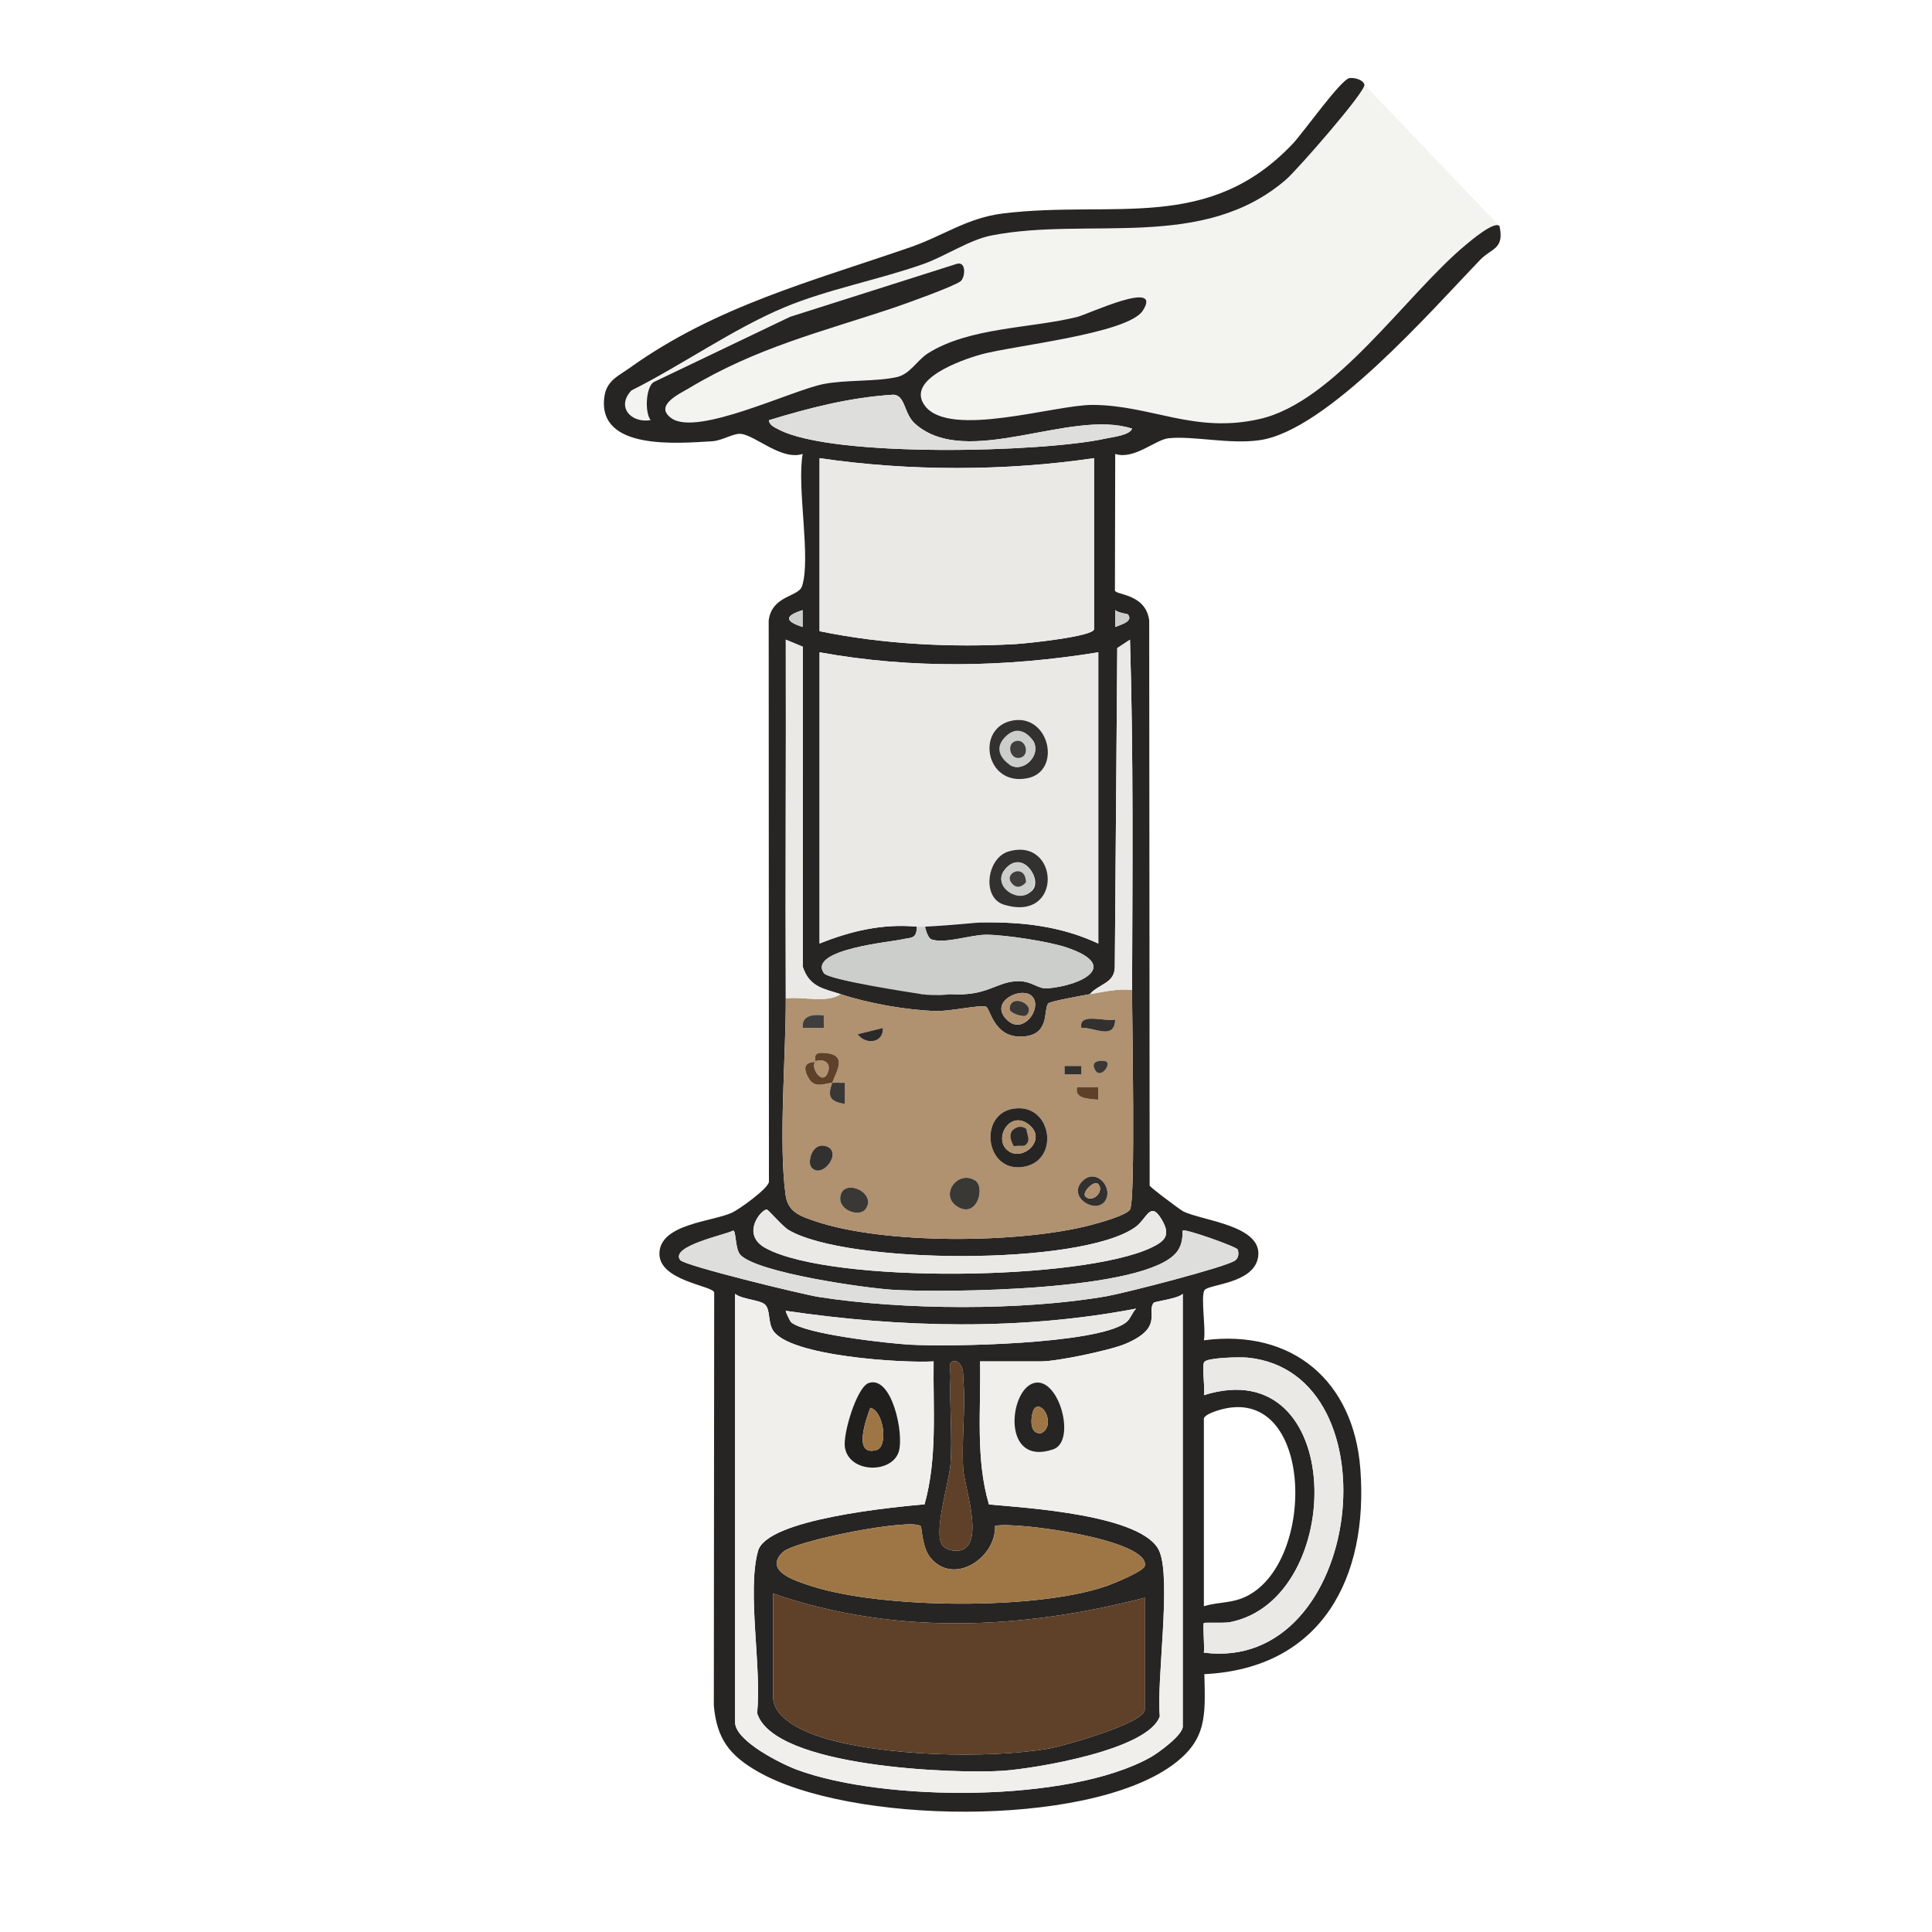
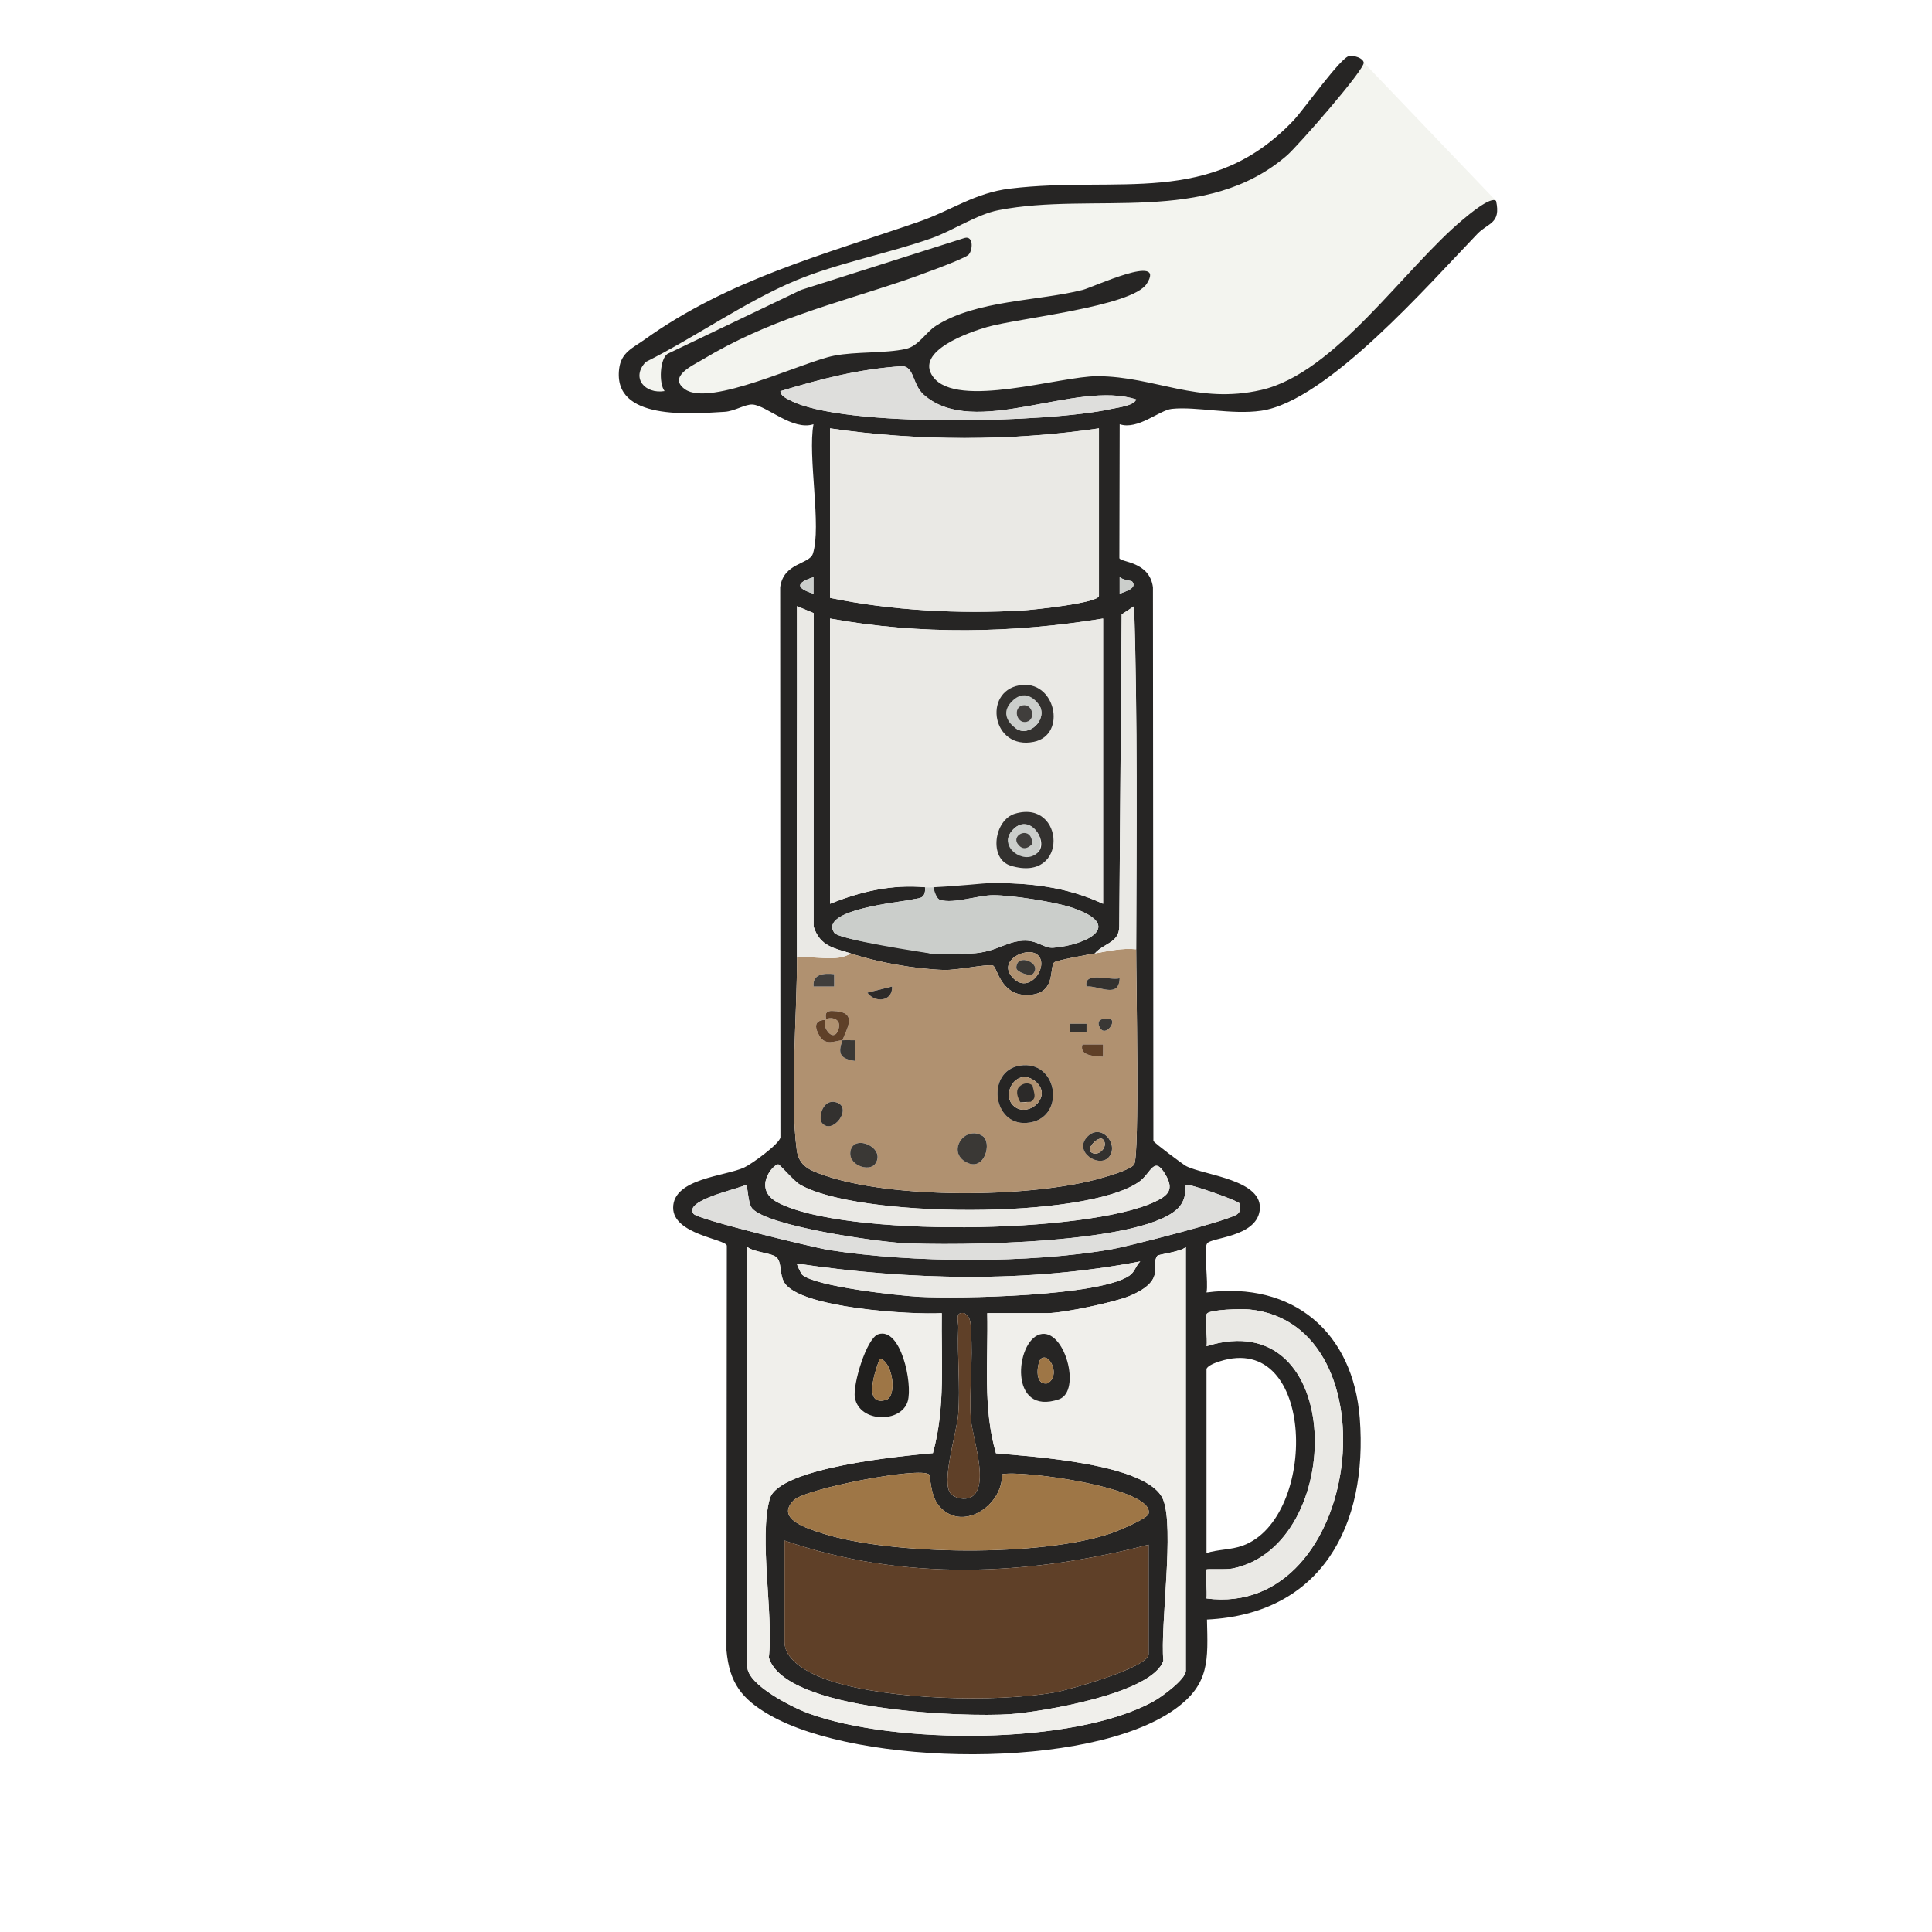
- <svg xmlns="http://www.w3.org/2000/svg" id="Layer_1" version="1.1" viewBox="0 0 128 128">
+ <svg xmlns="http://www.w3.org/2000/svg" id="Layer_1" version="1.1" viewBox="0 0 196 196">
  <defs>
-     <style>
-       .st0 {
-         fill: #3a3835;
-       }
- 
-       .st1 {
-         fill: #dededc;
-       }
- 
-       .st2 {
-         fill: #5f4028;
-       }
- 
-       .st3 {
-         fill: #262524;
-       }
- 
-       .st4 {
-         fill: #201f1e;
-       }
- 
-       .st5 {
-         fill: #403e3c;
-       }
- 
-       .st6 {
-         fill: #b09170;
-       }
- 
-       .st7 {
-         fill: #9e7646;
-       }
- 
-       .st8 {
-         fill: #eae9e5;
-       }
- 
-       .st9 {
-         fill: #2c2a29;
-       }
- 
-       .st10 {
-         fill: #f3f4ef;
-       }
- 
-       .st11 {
-         fill: #cbcecb;
-       }
- 
-       .st12 {
-         fill: #33312f;
-       }
- 
-       .st13 {
-         fill: #f0efeb;
-       }
-     </style>
+     <style>.st0{fill:#3a3835}.st1{fill:#dededc}.st2{fill:#5f4028}.st3{fill:#262524}.st5{fill:#403e3c}.st6{fill:#b09170}.st7{fill:#9e7646}.st8{fill:#eae9e5}.st9{fill:#2c2a29}.st11{fill:#cbcecb}.st12{fill:#33312f}</style>
  </defs>
-   <path class="st10" d="M90.392,5.611l-3.477,3.806s-3.727,3.543-3.91,3.543-7.148,1.772-7.148,1.772h-7.886l-4.44.977-12.591,4.582s-5.385,2.803-5.812,3.02-4.46,2.836-4.46,2.836c0,0,.122,1.23.428,1.474s2.688,1.054,2.688,1.054h2.566l5.491-1.542,6.239-1.649h1.955l.794,1.371s.855,1.113,1.1,1.123,4.68.377,4.68.377l6.157-.916,4.742.539,5.132.697,4.826-2.153,9.225-8.553,2.655-2.995-8.953-9.364Z" />
-   <path class="st3" d="M43.106,27.834c-.404-.528-.315-2.188.202-2.518l9.037-4.325,11.046-3.511c.652-.187.556.916.247,1.156-.429.334-3.597,1.474-4.362,1.731-4.864,1.636-9.115,2.634-13.655,5.368-.577.347-2.331,1.131-1.131,1.979,1.709,1.207,7.947-1.853,10.072-2.271,1.482-.291,3.463-.148,4.856-.46.885-.198,1.345-1.124,2.061-1.575,2.758-1.739,6.826-1.645,9.897-2.412.702-.176,5.692-2.531,4.339-.418-.992,1.548-8.736,2.33-10.786,2.922-1.162.335-4.96,1.624-3.655,3.38,1.626,2.189,8.617-.068,11.119-.054,3.909.022,6.74,1.922,11.068.933,5.003-1.142,9.672-8.225,13.644-11.531.335-.279,1.901-1.609,2.241-1.253.337,1.544-.53,1.463-1.267,2.227-3.25,3.371-10.164,11.317-14.614,11.96-2.016.292-4.379-.299-6.049-.126-.86.09-2.29,1.446-3.53,1.039l-.019,9.056c.08.296,2.042.203,2.271,1.974l.03,37.441c.044.133,2.016,1.601,2.213,1.703,1.217.63,5.301.918,4.972,3.032-.277,1.783-3.291,1.79-3.553,2.199-.263.412.108,2.622-.04,3.318,5.857-.771,9.921,2.687,10.366,8.515.55,7.193-2.548,13.223-10.334,13.604.063,2.747.205,4.37-2.18,6.072-5.774,4.122-21.36,3.861-27.416.377-1.862-1.071-2.704-2.155-2.903-4.37l.024-27.371c-.107-.45-3.633-.76-3.629-2.562.005-1.985,3.529-2.123,4.81-2.721.503-.235,2.359-1.574,2.446-2.03l-.016-37.208c.219-1.671,1.969-1.542,2.209-2.267.607-1.835-.36-6.589.043-8.763-1.406.457-3.129-1.234-4.098-1.329-.502-.049-1.222.451-1.915.491-2.283.131-7.569.618-7.131-2.912.138-1.112.924-1.404,1.698-1.959,5.704-4.087,12.147-5.756,18.587-7.989,2.202-.764,3.756-1.947,6.155-2.237,7.341-.888,13.56,1.303,19.169-4.611.703-.741,3.205-4.29,3.771-4.356.346-.041.912.124.978.439.095.449-4.455,5.647-5.184,6.279-5.511,4.772-13.066,2.452-19.513,3.708-1.476.288-3.101,1.395-4.535,1.899-2.971,1.045-6.346,1.678-9.173,2.857-3.405,1.42-6.825,3.849-10.152,5.511-1.022,1.076-.056,2.187,1.272,1.97ZM75.002,28.399c-4.072-1.339-10.946,2.716-14.371-.32-.764-.677-.63-1.872-1.433-1.931-2.872.179-5.527.86-8.257,1.692.029.335.384.474.644.612,3.573,1.89,17.543,1.525,21.694.598.435-.097,1.581-.217,1.723-.651ZM72.485,30.354c-5.89.871-12.301.87-18.187,0v11.465c4.165.863,8.76,1.097,13.022.851.701-.04,5.165-.504,5.165-.99v-11.325ZM53.176,41.539v-1.118c-1.199.38-1.199.738,0,1.118ZM74.723,40.703c-.028-.034-.625-.095-.836-.283v1.118c.397-.161,1.218-.37.836-.836ZM52.06,66.147c.015,3.797-.49,9.495-.014,13.017.151,1.114.921,1.388,1.91,1.727,4.598,1.575,13.589,1.504,18.306.274.546-.142,2.374-.645,2.606-1.03.375-.623.129-12.66.135-14.546.022-7.728.098-15.488-.138-23.208l-.843.555-.163,21.1c0,1.127-1.045,1.126-1.654,1.832-.449.078-2.635.473-2.751.607-.358.415.18,2.206-1.866,2.203-1.794-.003-1.983-1.924-2.282-1.992-.477-.109-2.359.325-3.311.297-1.917-.057-4.474-.508-6.298-1.116-1.077-.359-2.07-.445-2.512-1.824l.004-21.195-1.128-.469c.021,7.918-.033,15.85-.001,23.768ZM61.293,61.393c-.331-1.786,1.301-1.528,2.351-.801.334.232,1.1.523,1.417.519,2.705-.036,5.243.252,7.705,1.4v-19.295c-6.106.995-12.357,1.112-18.467,0v19.295c2.078-.833,4.172-1.327,6.435-1.119.016.852-.398.704-.975.845-.644.158-6.239.658-5.18,2.227.329.488,5.65,1.16,6.55,1.411l.721-.847c.033.237-.14.772.156.86.108.032.264-.032.406-.021.184.015.374-.011.56,0,2.417.145,2.959-.768,4.341-.858,1.027-.068,1.422.53,2.095.473,2.237-.19,4.853-1.486,1.272-2.705-1.188-.404-4.082-.845-5.331-.849-1.035-.004-2.672.601-3.603.321-.294-.088-.485-.615-.453-.856ZM68.249,65.906c-.72-.461-2.565.427-1.665,1.521,1.174,1.427,2.679-.872,1.665-1.521ZM50.801,80.134c-.379-.005-1.756,1.66-.056,2.568,4.429,2.366,20.93,2.137,25.531-.043.929-.44,1.292-.842.7-1.845-.777-1.316-.968-.073-1.771.495-3.632,2.573-19.126,2.456-22.965.177-.392-.233-1.341-1.351-1.439-1.353ZM49.052,83.136c-.36-.38-.272-1.655-.486-1.605-.396.253-4.205,1.013-3.502,1.95.285.379,8.128,2.281,9.168,2.445,5.583.877,13.543.924,19.105-.05,1.159-.203,7.886-1.925,8.494-2.366.245-.178.244-.496.171-.724-.059-.183-3.51-1.402-3.64-1.26-.05.055.088.803-.398,1.424-2.044,2.615-15.429,2.699-18.782,2.504-1.84-.107-8.999-1.126-10.13-2.317ZM48.702,85.722v28.383c0,1.239,3.055,2.759,4.12,3.153,5.734,2.117,17.988,2.194,23.391-.825.535-.299,2.148-1.475,2.148-2.048v-28.663c-.339.334-1.841.491-1.925.593-.497.607.692,1.645-1.89,2.725-1.035.433-4.509,1.156-5.558,1.156h-4.057c.071,3.178-.313,6.394.588,9.478,2.355.221,10.276.677,11.297,3.111.794,1.892-.198,8.521.024,10.918-.738,2.233-8.254,3.467-10.373,3.615-3.087.214-15.229-.203-16.308-3.829.324-2.943-.685-8.061.063-10.734.595-2.126,9.019-2.907,11.033-3.089.861-3.085.553-6.299.6-9.47-2.019.123-9.623-.333-10.653-2.076-.342-.579-.148-1.367-.534-1.704-.342-.299-1.489-.323-1.965-.692ZM52.416,87.603c.919.795,6.452,1.407,7.886,1.486,2.693.149,12.246-.029,14.253-1.438.369-.259.415-.66.722-.954-7.606,1.458-15.565,1.28-23.218.146-.033.025.279.693.356.76ZM79.759,109.492c10.553,1.377,12.799-18.559,2.908-19.544-.524-.052-2.635-.006-2.876.278-.189.222.064,1.737-.029,2.207,9.441-2.96,9.461,13.486,1.751,15.035-.451.091-1.692.004-1.755.065-.088.085.061,1.581 0,1.96ZM62.482,102.429c.288.29.931.418,1.325.225,1.353-.665.08-4.179.009-5.332-.118-1.918.164-4.002.01-5.882-.04-.491.057-.916-.439-1.241-.678-.133-.397.543-.415.974-.082,1.926.142,3.972-.004,5.871-.093,1.213-1.204,4.663-.486,5.386ZM79.76,93.971v12.444c.79-.246,1.665-.21,2.444-.494,5.12-1.863,4.974-14.56-1.56-12.463-.259.083-.809.28-.884.513ZM61.001,101.114c-.566-.563-8.365.948-9.154,1.731-1.27,1.261.895,1.911,1.952,2.249,4.659,1.492,14.836,1.586,19.464.001.474-.162,2.496-.988,2.579-1.341.41-1.74-8.578-2.968-9.915-2.662.075,2.136-2.781,4.021-4.315,2.067-.522-.665-.535-1.97-.611-2.046ZM75.843,105.855c-8.145,2.107-16.585,2.503-24.622-.28v6.851c0,1.419,2.01,2.292,3.203,2.671,3.94,1.251,10.995,1.447,15.052.753.913-.156,6.367-1.679,6.367-2.585v-7.41Z" />
-   <path class="st13" d="M48.702,85.722c.476.369,1.623.394,1.965.692.386.337.192,1.125.534,1.704,1.03,1.743,8.634,2.2,10.653,2.076-.047,3.171.261,6.385-.6,9.47-2.013.183-10.437.963-11.033,3.089-.749,2.674.261,7.791-.063,10.734,1.079,3.627,13.221,4.044,16.308,3.829,2.119-.147,9.636-1.381,10.373-3.615-.222-2.397.77-9.026-.024-10.918-1.022-2.435-8.942-2.89-11.297-3.111-.901-3.085-.517-6.3-.588-9.478h4.057c1.05,0,4.523-.724,5.558-1.156,2.582-1.079,1.394-2.117,1.89-2.725.084-.102,1.586-.259,1.925-.593v28.663c0,.573-1.613,1.749-2.148,2.048-5.403,3.02-17.657,2.942-23.391.825-1.065-.393-4.12-1.913-4.12-3.153v-28.383ZM57.556,91.626c-.79.261-1.737,3.408-1.577,4.29.309,1.705,3.141,1.727,3.575.234.342-1.178-.461-5.031-1.998-4.524ZM68.483,91.634c-1.655.483-2.124,5.562,1.299,4.387,1.555-.534.371-4.874-1.299-4.387Z" />
-   <path class="st6" d="M75.003,65.588c-.005,1.886.24,13.923-.135,14.546-.232.386-2.061.888-2.606,1.03-4.717,1.23-13.708,1.302-18.306-.274-.989-.339-1.759-.613-1.91-1.727-.476-3.522.029-9.22.014-13.017,1.152-.145,2.69.34,3.637-.28,1.824.608,4.381,1.059,6.298,1.116.952.028,2.834-.406,3.311-.297.298.068.487,1.99,2.282,1.992,2.046.003,1.509-1.788,1.866-2.203.116-.134,2.302-.529,2.751-.607.925-.161,1.843-.379,2.798-.28ZM54.576,67.267c-.691-.075-1.473-.019-1.396.836l1.399 0-.003-.836ZM73.883,67.547c-.614.183-2.454-.515-2.238.556.816-.077,2.2.859,2.238-.556ZM58.493,68.105l-1.674.414c.552.742,1.732.575,1.674-.414ZM54.018,70.342c.206-.205,1.135-.132.837.696-.349.968-1.201-.333-.837-.696-.055.055-1.137-.079-.423,1.125.396.669,1.072.298,1.542.273-.309.854-.21,1.246.838,1.397l.001-1.398c-.278.006-.561-.013-.839.002.299-.826,1.11-1.963-.709-1.985-.633-.008-.349.525-.41.587ZM73.323,70.343c-.103-.095-1.047-.177-.835.414.309.863,1.128-.143.835-.414ZM71.644,70.623h-1.116v.556h1.116v-.556ZM72.766,72.021l-1.399 0c-.219.761.722.785,1.396.836l.003-.836ZM67.097,73.462c-2.222.395-1.826,4.017.472,3.869,2.748-.177,2.196-4.342-.472-3.869ZM53.747,77.324c.694.886,2.147-1.036.968-1.387-.919-.273-1.231,1.051-.968,1.387ZM71.719,78.245c-1.042,1.04.857,2.222,1.482,1.34.613-.864-.573-2.247-1.482-1.34ZM64.611,78.212c-1.201-.758-2.463,1.076-1.079,1.79,1.243.641,1.735-1.376,1.079-1.79ZM57.351,80.103c.759-1.061-1.35-2.03-1.652-.944-.279,1.005,1.235,1.527,1.652.944Z" />
-   <path class="st8" d="M60.733,61.393c-2.263-.208-4.358.286-6.435,1.119v-19.295c6.11,1.112,12.361.995,18.467,0v19.295c-2.461-1.148-5-1.437-7.705-1.4-.317.004-1.895.187-3.767.282-.1-.045-.383.016-.56,0ZM67.096,47.735c-2.491.45-1.818,4.401.985,3.822,2.284-.471,1.45-4.262-.985-3.822ZM66.81,56.414c-1.422.422-1.802,3.065-.287,3.526,3.949,1.202,3.669-4.529.287-3.526Z" />
-   <path class="st8" d="M72.485,30.354v11.325c0,.486-4.464.95-5.165.99-4.263.246-8.858.013-13.022-.851v-11.465c5.886.87,12.297.871,18.187,0Z" />
-   <path class="st2" d="M75.843,105.855v7.41c0,.906-5.454,2.429-6.367,2.585-4.058.694-11.112.498-15.052-.753-1.194-.379-3.203-1.252-3.203-2.671v-6.851c8.037,2.783,16.478,2.387,24.622.28Z" />
-   <path class="st7" d="M61.001,101.114c.076.075.089,1.381.611,2.046,1.535,1.954,4.39.069,4.315-2.067,1.337-.306,10.325.921,9.915,2.662-.083.354-2.105,1.179-2.579,1.341-4.628,1.585-14.805,1.491-19.464-.001-1.057-.338-3.223-.988-1.952-2.249.789-.783,8.588-2.294,9.154-1.731Z" />
-   <path class="st8" d="M79.759,109.492c.061-.379-.088-1.875-0-1.96.063-.061,1.304.026,1.755-.065,7.71-1.549,7.69-17.995-1.751-15.035.093-.47-.16-1.985.029-2.207.241-.283,2.353-.33,2.876-.278,9.891.985,7.645,20.921-2.908,19.544Z" />
-   <path class="st1" d="M49.052,83.136c1.132,1.192,8.291,2.21,10.13,2.317,3.353.195,16.738.111,18.782-2.504.485-.621.348-1.37.398-1.424.13-.142,3.581,1.077,3.64,1.26.074.229.074.546-.171.724-.607.441-7.335,2.163-8.494,2.366-5.562.975-13.523.928-19.105.05-1.04-.163-8.883-2.066-9.168-2.445-.703-.936,3.105-1.696,3.502-1.95.213-.05.125,1.225.486,1.605Z" />
-   <path class="st11" d="M61.293,61.393s.159.768.453.856c.931.279,2.568-.325,3.603-.321,1.249.004,4.143.445,5.331.849,3.581,1.218.966,2.515-1.272,2.705-.674.057-1.068-.541-2.095-.473-1.382.091-1.924,1.004-4.341.858,0,0-.47.061-.686.061s-.753.009-1.157-.053-6.22-.923-6.55-1.411c-1.06-1.569,4.536-2.069,5.18-2.227.576-.141.991.007.975-.845.177.016.56,0,.56,0Z" />
-   <path class="st8" d="M50.801,80.134c.099.001,1.047,1.12,1.439,1.353,3.839,2.279,19.333,2.396,22.965-.177.803-.569.994-1.811,1.771-.495.592,1.003.229,1.405-.7,1.845-4.601,2.18-21.103,2.409-25.531.043-1.7-.908-.323-2.573.056-2.568Z" />
-   <path class="st1" d="M75.002,28.399c-.142.434-1.288.554-1.723.651-4.152.926-18.121,1.292-21.694-.598-.26-.138-.615-.277-.644-.612,2.73-.832,5.385-1.513,8.257-1.692.803.059.669,1.254,1.433,1.931,3.425,3.036,10.299-1.019,14.371.32Z" />
-   <path class="st8" d="M52.06,66.147c-.031-7.918.022-15.85.001-23.768l1.128.469-.004,21.195c.442,1.379,1.434,1.465,2.512,1.824-.947.62-2.485.135-3.637.28Z" />
-   <path class="st8" d="M52.416,87.603c-.077-.067-.39-.734-.356-.76,7.653,1.135,15.612,1.313,23.218-.146-.307.294-.352.694-.722.954-2.008,1.409-11.56,1.586-14.253,1.438-1.434-.079-6.968-.691-7.886-1.486Z" />
-   <path class="st8" d="M75.003,65.588c-.955-.099-1.873.119-2.798.28.609-.706,1.654-.705,1.654-1.832l.163-21.1.843-.555c.236,7.72.16,15.479.138,23.208Z" />
-   <path class="st2" d="M62.482,102.429c-.719-.723.393-4.173.486-5.386.146-1.899-.078-3.945.004-5.871.018-.431-.263-1.107.415-.974.495.325.399.75.439,1.241.154,1.881-.128,3.965-.01,5.882.071,1.153,1.345,4.667-.009,5.332-.394.194-1.037.066-1.325-.225Z" />
-   <path class="st6" d="M68.249,65.906c1.014.648-.491,2.948-1.665,1.521-.9-1.094.945-1.981,1.665-1.521ZM68.007,67.264c.723-.723-1.11-1.501-1.112-.418-.001.289.94.59,1.112.418Z" />
-   <path class="st11" d="M53.176,41.539c-1.199-.38-1.199-.738,0-1.118v1.118Z" />
-   <path class="st11" d="M74.723,40.703c.382.466-.439.674-.836.836v-1.118c.211.188.808.249.836.283Z" />
-   <path class="st4" d="M57.556,91.626c1.537-.508,2.34,3.346,1.998,4.524-.434,1.493-3.266,1.472-3.575-.234-.16-.882.787-4.029,1.577-4.29ZM57.659,93.272c-.237.64-1.21,3.258.414,2.793.789-.226.473-2.595-.414-2.793Z" />
-   <path class="st3" d="M68.483,91.634c1.67-.487,2.854,3.854,1.299,4.387-3.423,1.175-2.954-3.905-1.299-4.387ZM68.571,93.273c-.225.166-.537,1.805.413,1.675.941-.458.182-2.112-.413-1.675Z" />
-   <path class="st3" d="M67.097,73.462c2.668-.474,3.22,3.691.472,3.869-2.298.148-2.694-3.474-.472-3.869ZM66.68,76.144c.954.953,2.772-.609,1.493-1.632-1.224-.979-2.313.812-1.493,1.632Z" />
-   <path class="st2" d="M55.137,71.74c-.47.024-1.146.396-1.542-.273-.713-1.204.369-1.069.423-1.125-.364.363.488,1.664.837.696.298-.828-.63-.902-.837-.696.061-.062-.222-.595.41-.587,1.819.022,1.008,1.159.709,1.985Z" />
-   <path class="st0" d="M64.611,78.212c.656.414.164,2.432-1.079,1.79-1.383-.714-.121-2.548,1.079-1.79Z" />
-   <path class="st12" d="M71.719,78.245c.909-.907,2.094.476,1.482,1.34-.625.882-2.524-.301-1.482-1.34ZM72.763,78.452c-.264-.299-1.137.569-.837.836.472.42,1.259-.357.837-.836Z" />
-   <path class="st0" d="M57.351,80.103c-.417.582-1.931.06-1.652-.944.302-1.086,2.411-.116,1.652.944Z" />
-   <path class="st12" d="M53.747,77.324c-.263-.336.049-1.66.968-1.387,1.179.351-.274,2.273-.968,1.387Z" />
-   <path class="st12" d="M73.883,67.547c-.039,1.415-1.422.479-2.238.556-.215-1.071,1.624-.373,2.238-.556Z" />
-   <path class="st0" d="M55.137,71.74c.278-.014.562.005.839-.002l-.001,1.398c-1.048-.151-1.147-.542-.838-1.397Z" />
-   <path class="st5" d="M54.576,67.267l.003.836-1.399-0c-.077-.855.705-.911,1.396-.836Z" />
-   <path class="st9" d="M58.493,68.105c.058.99-1.122,1.156-1.674.414l1.674-.414Z" />
-   <path class="st2" d="M72.766,72.021l-.003.836c-.674-.051-1.615-.075-1.396-.836l1.399-0Z" />
-   <rect class="st12" x="70.528" y="70.623" width="1.116" height=".556" />
-   <path class="st0" d="M73.323,70.343c.293.271-.526,1.277-.835.414-.212-.59.732-.509.835-.414Z" />
-   <path class="st12" d="M67.096,47.735c2.435-.44,3.27,3.351.985,3.822-2.803.578-3.477-3.372-.985-3.822ZM66.608,48.809l.26,1.839c.86.623,2.17-.572,1.58-1.579l-1.84-.26Z" />
-   <path class="st12" d="M66.81,56.414c3.382-1.003,3.662,4.728-.287,3.526-1.514-.461-1.135-3.104.287-3.526ZM68.249,59.117c1.014-.648-.491-2.948-1.665-1.521-.9,1.094.945,1.981,1.665,1.521Z" />
-   <path class="st0" d="M68.007,67.264c-.173.172-1.113-.129-1.112-.418.002-1.083,1.836-.305,1.112.418Z" />
-   <path class="st7" d="M57.659,93.272c.887.199,1.203,2.567.414,2.793-1.623.464-.651-2.153-.414-2.793Z" />
-   <path class="st7" d="M68.571,93.273c.594-.437,1.353,1.218.413,1.675-.949.13-.638-1.51-.413-1.675Z" />
-   <path class="st6" d="M66.68,76.144c-.82-.82.268-2.611,1.493-1.632,1.279,1.023-.539,2.585-1.493,1.632ZM68.007,74.817l-.837-.001 0,1.116.414-.001c.439-.294.488-.599.423-1.114Z" />
-   <path class="st6" d="M72.763,78.452c.422.479-.365,1.256-.837.836-.3-.267.573-1.135.837-.836Z" />
-   <path class="st11" d="M66.608,48.809c1.025-1.025,1.84.26,1.84.26.59,1.007-.72,2.202-1.58,1.579,0,0-1.286-.814-.26-1.839ZM67.313,49.091c-.661.145-.413,1.266.271,1.116.661-.145.413-1.266-.271-1.116Z" />
-   <path class="st11" d="M68.249,59.117c-.845.746-2.565-.427-1.665-1.521,1.174-1.427,2.567.724,1.665,1.521Z" />
-   <path class="st9" d="M68.007,74.817c.065.515.302.789-.137,1.083l-.699.033s-.493-.756-0-1.116.837.001.837.001Z" />
-   <path class="st5" d="M67.313,49.091c.684-.15.933.97.271,1.116-.684.15-.933-.97-.271-1.116Z" />
-   <path class="st5" d="M67.972,58.457s-.526.655-.983,0,.963-1.257.983,0Z" />
+   <path d="m138.349 6.34-5.216 5.71s-5.59 5.315-5.865 5.315-10.722 2.657-10.722 2.657H104.72l-6.66 1.467-18.887 6.873s-8.077 4.203-8.72 4.53-6.69 4.254-6.69 4.254.185 1.845.643 2.21 4.032 1.582 4.032 1.582h3.849l8.236-2.313 9.359-2.475h2.932l1.191 2.056s1.283 1.67 1.65 1.686 7.02.566 7.02.566l9.234-1.376 7.113.81 7.697 1.046 7.239-3.23 13.837-12.83 3.984-4.492z" style="fill:#f3f4ef" />
+   <path d="M67.42 39.675c-.606-.79-.473-3.282.301-3.777l13.556-6.488 16.569-5.268c.978-.28.834 1.374.37 1.736-.645.5-5.395 2.21-6.543 2.595-7.297 2.455-13.674 3.952-20.482 8.053-.866.52-3.495 1.697-1.695 2.969 2.562 1.81 11.919-2.78 15.106-3.405 2.223-.438 5.195-.224 7.284-.69 1.328-.3 2.018-1.688 3.09-2.364 4.14-2.609 10.24-2.468 14.847-3.62 1.053-.262 8.538-3.795 6.509-.625-1.488 2.322-13.104 3.495-16.18 4.383-1.744.502-7.44 2.436-5.483 5.07 2.439 3.283 12.925-.102 16.68-.081 5.862.033 10.11 2.883 16.602 1.4 7.503-1.714 14.506-12.337 20.466-17.296.502-.42 2.85-2.415 3.36-1.88.505 2.315-.795 2.195-1.9 3.34-4.874 5.055-15.245 16.975-21.92 17.94-3.023.438-6.569-.45-9.072-.188-1.29.135-3.435 2.17-5.295 1.559l-.03 13.584c.12.442 3.063.304 3.405 2.96l.045 56.162c.066.198 3.025 2.4 3.32 2.555 1.826.945 7.95 1.377 7.459 4.548-.417 2.674-4.937 2.685-5.33 3.3-.394.615.162 3.93-.06 4.975 8.786-1.156 14.88 4.03 15.55 12.774.824 10.788-3.823 19.835-15.502 20.405.095 4.122.306 6.555-3.27 9.108-8.66 6.183-32.04 5.791-41.125.565-2.793-1.606-4.056-3.232-4.353-6.555l.036-41.055c-.162-.675-5.451-1.14-5.445-3.844.007-2.978 5.295-3.183 7.215-4.08.756-.354 3.54-2.363 3.669-3.045L79.15 59.58c.328-2.505 2.953-2.313 3.313-3.399.91-2.754-.54-9.885.065-13.144-2.11.685-4.695-1.853-6.149-1.995-.753-.072-1.833.678-2.872.736-3.425.197-11.354.929-10.695-4.368.205-1.668 1.384-2.104 2.547-2.938 8.556-6.13 18.219-8.633 27.88-11.985 3.302-1.145 5.634-2.92 9.233-3.354 11.011-1.332 20.34 1.953 28.755-6.918 1.053-1.112 4.807-6.435 5.655-6.534.519-.06 1.366.186 1.467.658.142.674-6.683 8.47-7.776 9.419-8.265 7.156-19.6 3.676-29.27 5.562-2.214.432-4.651 2.09-6.804 2.848-4.455 1.568-9.519 2.517-13.76 4.284-5.107 2.13-10.237 5.775-15.227 8.268-1.533 1.614-.084 3.28 1.908 2.955m47.844.848c-6.108-2.009-16.42 4.074-21.555-.48-1.148-1.016-.945-2.808-2.151-2.895-4.308.267-8.29 1.29-12.386 2.536.044.503.575.711.965.918 5.36 2.835 26.314 2.286 32.542.897.653-.145 2.37-.325 2.585-.975m-3.776 2.933c-8.835 1.305-18.45 1.305-27.28 0v17.197c6.247 1.295 13.14 1.646 19.533 1.275 1.051-.06 7.747-.756 7.747-1.485zM82.525 60.232v-1.677c-1.799.57-1.799 1.107 0 1.677m32.32-1.254c-.042-.05-.937-.142-1.254-.423v1.677c.596-.241 1.827-.555 1.254-1.254M80.851 97.144c.022 5.696-.735 14.243-.021 19.526.225 1.67 1.38 2.082 2.865 2.59 6.897 2.363 20.383 2.256 27.459.41.819-.213 3.56-.966 3.909-1.545.564-.935.195-18.99.202-21.82.035-11.593.147-23.231-.207-34.811l-1.264.832-.245 31.65c0 1.692-1.567 1.69-2.48 2.748-.673.117-3.953.71-4.126.912-.538.623.269 3.31-2.8 3.305-2.693-.003-2.976-2.886-3.423-2.988-.716-.164-3.54.487-4.965.445-2.877-.085-6.713-.762-9.449-1.674-1.615-.538-3.105-.666-3.768-2.734l.008-31.793-1.694-.705c.03 11.877-.05 23.775-.001 35.652m13.85-7.13c-.496-2.68 1.95-2.293 3.524-1.2.503.346 1.65.784 2.126.778 4.057-.056 7.864.378 11.557 2.1V62.749c-9.159 1.493-18.535 1.668-27.7 0v28.943c3.117-1.25 6.258-1.99 9.652-1.679.026 1.278-.597 1.056-1.46 1.268-.967.235-9.36.987-7.77 3.34.494.73 8.474 1.74 9.824 2.115l1.08-1.269c.051.354-.208 1.158.236 1.29.162.047.396-.05.609-.033.277.023.562-.015.84 0 3.625.22 4.438-1.15 6.511-1.287 1.54-.102 2.133.795 3.143.71 3.357-.285 7.28-2.23 1.908-4.056-1.782-.608-6.123-1.268-7.995-1.275-1.554-.005-4.01.901-5.406.483-.441-.134-.73-.923-.68-1.286m10.434 6.77c-1.08-.69-3.847.64-2.497 2.28 1.76 2.142 4.018-1.307 2.497-2.28m-26.172 21.342c-.57-.008-2.634 2.49-.084 3.852 6.642 3.549 31.395 3.205 38.297-.065 1.395-.66 1.938-1.263 1.05-2.767-1.164-1.974-1.452-.11-2.655.742-5.45 3.86-28.69 3.684-34.45.267-.587-.35-2.01-2.028-2.16-2.03m-2.623 4.504c-.54-.57-.408-2.483-.727-2.408-.594.381-6.308 1.521-5.253 2.925.427.57 12.192 3.423 13.752 3.668 8.374 1.315 20.314 1.386 28.659-.075 1.737-.305 11.829-2.888 12.74-3.55.367-.266.365-.743.254-1.087-.087-.274-5.265-2.103-5.46-1.89-.075.083.132 1.206-.595 2.138-3.066 3.922-23.145 4.05-28.173 3.756-2.76-.162-13.499-1.69-15.195-3.477m-.525 3.879v42.574c0 1.859 4.582 4.14 6.18 4.728 8.6 3.177 26.982 3.293 35.085-1.237.804-.449 3.223-2.213 3.223-3.072v-42.993c-.51.5-2.761.735-2.887.89-.746.91 1.038 2.467-2.835 4.085-1.553.65-6.764 1.736-8.337 1.736h-6.087c.108 4.765-.468 9.59.883 14.217 3.533.331 15.414 1.015 16.946 4.666 1.19 2.838-.297 12.78.036 16.377-1.107 3.35-12.381 5.2-15.561 5.423-4.63.32-22.844-.305-24.462-5.745.486-4.415-1.028-12.09.094-16.101.894-3.19 13.53-4.36 16.55-4.635 1.291-4.628.83-9.447.9-14.205-3.029.184-14.435-.5-15.98-3.114-.513-.869-.222-2.05-.8-2.556-.514-.447-2.234-.485-2.948-1.038m5.57 2.82c1.378 1.194 9.679 2.112 11.83 2.23 4.04.222 18.369-.045 21.38-2.157.556-.39.622-.99 1.082-1.43-11.407 2.188-23.347 1.92-34.825.218-.051.038.418 1.04.534 1.14m41.014 32.835c15.828 2.066 19.199-27.838 4.362-29.316-.786-.08-3.952-.009-4.315.416-.284.333.097 2.605-.042 3.31 14.161-4.44 14.191 20.23 2.626 22.553-.676.135-2.538.006-2.632.097-.13.128.091 2.372 0 2.94M96.482 151.57c.434.435 1.397.628 1.988.337 2.03-.997.12-6.268.013-7.998-.178-2.877.246-6.003.015-8.824-.06-.735.086-1.373-.658-1.86-1.017-.201-.596.814-.623 1.46-.123 2.888.213 5.957-.006 8.806-.14 1.82-1.806 6.994-.729 8.079m25.917-12.687v18.666c1.185-.37 2.498-.315 3.666-.741 7.68-2.795 7.46-21.84-2.34-18.696-.388.124-1.213.42-1.326.77m-28.138 10.714c-.848-.845-12.548 1.422-13.73 2.598-1.905 1.891 1.343 2.865 2.928 3.373 6.99 2.238 22.254 2.378 29.196 0 .711-.243 3.743-1.48 3.869-2.01.615-2.611-12.867-4.452-14.873-3.993.113 3.204-4.171 6.032-6.474 3.1-.783-.997-.802-2.954-.915-3.068m22.263 7.111c-12.217 3.162-24.879 3.756-36.934-.42v10.278c0 2.129 3.015 3.438 4.804 4.005 5.91 1.878 16.493 2.172 22.58 1.131 1.368-.234 9.55-2.52 9.55-3.877z" class="st3" />
+   <path d="M75.814 126.507c.714.553 2.434.59 2.947 1.038.58.505.288 1.687.801 2.556 1.545 2.614 12.951 3.3 15.98 3.114-.07 4.758.391 9.577-.9 14.205-3.02.274-15.656 1.444-16.55 4.635-1.122 4.01.392 11.685-.094 16.1 1.62 5.441 19.831 6.067 24.462 5.746 3.18-.222 14.454-2.073 15.56-5.423-.332-3.595 1.156-13.539-.035-16.377-1.532-3.65-13.413-4.335-16.946-4.666-1.351-4.628-.775-9.45-.883-14.217h6.087c1.575 0 6.784-1.086 8.337-1.736 3.873-1.618 2.09-3.175 2.835-4.086.126-.154 2.379-.39 2.887-.89V169.5c0 .86-2.42 2.623-3.222 3.072-8.104 4.53-26.485 4.414-35.085 1.237-1.599-.59-6.181-2.87-6.181-4.728zm13.28 8.856c-1.184.39-2.605 5.112-2.366 6.435.465 2.557 4.713 2.59 5.364.35.513-1.766-.69-7.547-2.997-6.785m16.39.012c-2.484.723-3.187 8.343 1.949 6.58 2.332-.8.555-7.31-1.95-6.58" style="fill:#f0efeb" />
+   <path d="M115.265 96.306c-.007 2.829.36 20.884-.202 21.819-.348.579-3.09 1.332-3.91 1.545-7.075 1.845-20.561 1.953-27.458-.41-1.485-.51-2.64-.92-2.865-2.59-.714-5.283.043-13.83.02-19.526 1.729-.216 4.036.51 5.456-.42 2.736.912 6.57 1.59 9.447 1.674 1.428.042 4.251-.609 4.967-.445.447.102.73 2.985 3.423 2.988 3.069.004 2.262-2.682 2.799-3.305.174-.202 3.454-.795 4.126-.912 1.388-.24 2.766-.567 4.197-.42m-30.64 2.52c-1.035-.114-2.208-.03-2.094 1.253h2.1zm28.96.419c-.92.274-3.68-.773-3.358.834 1.225-.117 3.3 1.29 3.358-.834m-23.085.837-2.51.622c.827 1.113 2.597.863 2.51-.622m-6.712 3.355c.309-.309 1.702-.198 1.255 1.044-.523 1.45-1.801-.5-1.255-1.044-.081.083-1.704-.12-.635 1.686.594 1.005 1.608.447 2.313.411-.463 1.281-.315 1.87 1.257 2.096l.003-2.099c-.417.01-.841-.018-1.26.003.45-1.239 1.665-2.944-1.062-2.977-.95-.012-.525.787-.615.88m28.958.002c-.155-.143-1.57-.264-1.253.62.465 1.295 1.692-.214 1.253-.62m-2.519.42h-1.674v.834h1.674zm1.683 2.097h-2.098c-.329 1.141 1.083 1.177 2.094 1.254zm-8.505 2.16c-3.33.592-2.737 6.025.71 5.805 4.122-.267 3.294-6.515-.708-5.805m-20.025 5.794c1.042 1.33 3.222-1.554 1.453-2.08-1.38-.41-1.846 1.576-1.452 2.08m26.96 1.382c-1.562 1.56 1.285 3.334 2.223 2.01.92-1.296-.86-3.37-2.223-2.01m-10.662-.05c-1.8-1.137-3.695 1.614-1.62 2.685 1.866.962 2.602-2.065 1.62-2.685m-10.89 2.837c1.14-1.59-2.025-3.045-2.478-1.416-.419 1.507 1.852 2.29 2.478 1.416" class="st6" />
+   <path d="M93.86 90.013c-3.394-.312-6.535.43-9.652 1.679V62.749c9.165 1.668 18.54 1.493 27.7 0v28.943c-3.693-1.722-7.5-2.156-11.557-2.1-.476.006-2.841.28-5.65.421-.15-.067-.575.026-.84 0m9.544-20.487c-3.737.675-2.726 6.6 1.479 5.733 3.426-.706 2.175-6.393-1.48-5.733m-.428 13.019c-2.135.633-2.703 4.596-.432 5.287 5.925 1.805 5.505-6.793.432-5.287m8.512-39.09v16.987c0 .73-6.696 1.425-7.747 1.485-6.393.37-13.286.02-19.533-1.275V43.455c8.829 1.305 18.445 1.305 27.28 0" class="st8" />
+   <path d="M116.525 156.706v11.115c0 1.36-8.182 3.645-9.55 3.88-6.087 1.04-16.67.746-22.58-1.13-1.79-.569-4.804-1.878-4.804-4.007v-10.276c12.055 4.174 24.717 3.58 36.934.42" class="st2" />
+   <path d="M94.262 149.595c.114.112.135 2.071.917 3.069 2.302 2.93 6.585.105 6.474-3.1 2.005-.46 15.486 1.38 14.872 3.99-.126.532-3.157 1.77-3.87 2.014-6.94 2.376-22.206 2.235-29.194-.002-1.586-.507-4.835-1.482-2.928-3.375 1.182-1.174 12.882-3.44 13.73-2.595" class="st7" />
+   <path d="M122.4 162.162c.09-.569-.133-2.813 0-2.94.092-.092 1.954.039 2.63-.098 11.565-2.325 11.535-26.992-2.626-22.552.14-.705-.24-2.978.042-3.31.363-.425 3.53-.496 4.315-.416 14.837 1.477 11.466 31.38-4.362 29.316" class="st8" />
+   <path d="M76.339 122.628c1.698 1.788 12.436 3.315 15.195 3.477 5.03.292 25.11.165 28.174-3.756.728-.932.522-2.055.597-2.138.195-.213 5.372 1.616 5.46 1.89.11.345.111.82-.255 1.088-.912.661-11.004 3.244-12.74 3.549-8.345 1.46-20.285 1.39-28.66.075-1.56-.245-13.324-3.1-13.752-3.668-1.054-1.404 4.66-2.544 5.253-2.925.32-.075.188 1.84.728 2.408" class="st1" />
+   <path d="M94.7 90.013s.239 1.152.68 1.286c1.396.418 3.852-.488 5.404-.483 1.875.007 6.215.667 7.997 1.275 5.371 1.827 1.449 3.77-1.908 4.056-1.01.085-1.602-.81-3.143-.71-2.073.135-2.886 1.506-6.511 1.287 0 0-.705.092-1.03.092s-1.129.015-1.735-.078-9.33-1.386-9.825-2.117c-1.59-2.353 6.804-3.105 7.77-3.34.864-.212 1.485.01 1.461-1.268.266.026.84 0 .84 0" class="st11" />
+   <path d="M78.96 118.125c.15.001 1.573 1.68 2.16 2.03 5.76 3.416 29 3.592 34.448-.268 1.205-.852 1.493-2.715 2.657-.742.888 1.504.345 2.107-1.05 2.767-6.9 3.27-31.655 3.615-38.297.065-2.55-1.364-.486-3.86.084-3.852" class="st8" />
+   <path d="M115.264 40.524c-.215.65-1.932.83-2.585.975-6.228 1.389-27.181 1.938-32.542-.897-.39-.207-.921-.416-.965-.918 4.095-1.248 8.078-2.27 12.386-2.538 1.204.088 1.005 1.88 2.15 2.895 5.137 4.555 15.45-1.527 21.554.481" class="st1" />
+   <path d="M80.85 97.144c-.047-11.877.034-23.775.002-35.652l1.694.705-.008 31.793c.663 2.068 2.153 2.196 3.768 2.734-1.42.93-3.727.204-5.455.42m.534 32.184c-.116-.1-.585-1.102-.534-1.14 11.478 1.703 23.418 1.97 34.825-.219-.46.441-.528 1.043-1.081 1.431-3.012 2.114-17.34 2.38-21.381 2.157-2.151-.12-10.452-1.035-11.83-2.229m33.881-33.022c-1.43-.15-2.81.178-4.197.42.915-1.06 2.481-1.058 2.481-2.75l.245-31.65 1.264-.832c.354 11.58.24 23.22.207 34.812" class="st8" />
+   <path d="M96.484 151.569c-1.077-1.086.59-6.261.729-8.08.219-2.85-.117-5.918.006-8.806.027-.646-.395-1.662.622-1.46.744.487.599 1.124.659 1.86.23 2.82-.194 5.947-.015 8.824.106 1.73 2.017 7-.014 7.998-.59.29-1.554.099-1.987-.338" class="st2" />
+   <path d="M105.136 96.783c1.52.973-.738 4.422-2.5 2.28-1.35-1.64 1.418-2.97 2.498-2.28m-.364 2.037c1.084-1.085-1.665-2.25-1.668-.627 0 .435 1.41.885 1.668.627" class="st6" />
+   <path d="M82.525 60.234c-1.799-.572-1.799-1.11 0-1.68zm32.32-1.256c.573.7-.658 1.013-1.254 1.254v-1.677c.315.28 1.212.372 1.254.423" class="st11" />
+   <path d="M89.095 135.363c2.305-.762 3.51 5.019 2.997 6.786-.651 2.24-4.9 2.206-5.364-.351-.24-1.323 1.182-6.045 2.367-6.435m.154 2.469c-.355.96-1.815 4.887.621 4.19 1.184-.338.71-3.892-.62-4.19" style="fill:#201f1e" />
+   <path d="M105.485 135.375c2.505-.73 4.281 5.78 1.949 6.58-5.136 1.763-4.433-5.857-1.95-6.58m.132 2.458c-.34.25-.806 2.708.618 2.513 1.41-.686.273-3.168-.618-2.513m-2.21-29.716c4.002-.711 4.83 5.536.708 5.802-3.447.222-4.04-5.211-.708-5.802m-.625 4.023c1.43 1.43 4.158-.915 2.24-2.448-1.838-1.469-3.472 1.218-2.24 2.448" class="st3" />
+   <path d="M85.466 105.534c-.705.036-1.719.594-2.313-.411-1.07-1.806.554-1.604.635-1.686-.546.543.732 2.494 1.255 1.044.447-1.242-.945-1.353-1.255-1.044.091-.093-.333-.893.615-.88 2.73.032 1.512 1.738 1.065 2.977" class="st2" />
+   <path d="M99.676 115.242c.984.62.247 3.646-1.619 2.685-2.074-1.071-.18-3.822 1.62-2.685" class="st0" />
+   <path d="M110.34 115.291c1.363-1.36 3.142.714 2.222 2.01-.937 1.325-3.784-.45-2.223-2.01m1.565.31c-.395-.448-1.704.856-1.254 1.256.706.63 1.888-.535 1.254-1.255" class="st12" />
+   <path d="M88.786 118.078c-.624.875-2.895.09-2.477-1.416.453-1.629 3.617-.174 2.478 1.416" class="st0" />
+   <path d="M83.381 113.91c-.394-.504.074-2.49 1.452-2.08 1.77.526-.41 3.409-1.452 2.08m30.204-14.666c-.058 2.123-2.133.717-3.358.834-.323-1.606 2.437-.56 3.358-.834" class="st12" />
+   <path d="M85.466 105.534c.419-.021.843.007 1.26-.003l-.003 2.098c-1.57-.226-1.72-.814-1.257-2.095" class="st0" />
+   <path d="m84.625 98.824.004 1.254h-2.098c-.114-1.282 1.057-1.365 2.094-1.254" class="st5" />
+   <path d="M90.5 100.081c.087 1.485-1.683 1.736-2.51.623z" class="st9" />
+   <path d="m111.91 105.954-.005 1.255c-1.01-.075-2.422-.112-2.094-1.254z" class="st2" />
+   <path d="M108.553 103.858h1.674v.834h-1.674z" class="st12" />
+   <path d="M112.745 103.438c.44.407-.789 1.916-1.252.621-.318-.885 1.098-.765 1.252-.62" class="st0" />
+   <path d="M103.405 69.526c3.652-.66 4.905 5.025 1.479 5.733-4.205.867-5.216-5.058-1.48-5.733m-.731 1.611.39 2.759c1.29.934 3.255-.858 2.37-2.369zm.303 11.408c5.071-1.506 5.493 7.092-.432 5.287-2.271-.69-1.703-4.654.432-5.287m2.16 4.054c1.52-.972-.738-4.42-2.5-2.28-1.35 1.641 1.418 2.972 2.498 2.28" class="st12" />
+   <path d="M104.771 98.82c-.26.26-1.67-.194-1.668-.627.003-1.625 2.753-.458 1.668.627" class="st0" />
+   <path d="M89.25 137.832c1.33.3 1.804 3.852.62 4.19-2.436.697-.976-3.23-.62-4.19m16.366.001c.892-.655 2.03 1.827.62 2.513-1.424.195-.958-2.265-.619-2.513" class="st7" />
+   <path d="M102.78 112.14c-1.23-1.23.403-3.917 2.24-2.448 1.919 1.533-.81 3.877-2.24 2.448m1.991-1.99h-1.255v1.673l.62-.001c.66-.443.733-.9.635-1.673m7.134 5.453c.635.72-.547 1.885-1.254 1.255-.45-.402.86-1.704 1.254-1.255" class="st6" />
+   <path d="M102.673 71.137c1.539-1.539 2.76.39 2.76.39.885 1.51-1.08 3.303-2.37 2.369 0 0-1.928-1.221-.39-2.76m1.057.423c-.991.217-.62 1.899.407 1.672.991-.217.62-1.899-.407-1.672m1.406 15.04c-1.27 1.12-3.85-.639-2.5-2.28 1.762-2.14 3.853 1.086 2.498 2.28" class="st11" />
+   <path d="M104.771 110.15c.098.773.453 1.184-.205 1.624l-1.05.05s-.74-1.135 0-1.675 1.255 0 1.255 0" class="st9" />
+   <path d="M103.73 71.559c1.026-.225 1.398 1.456.407 1.674-1.026.225-1.398-1.455-.407-1.673m.989 14.05s-.79.982-1.476 0 1.444-1.886 1.476 0" class="st5" />
</svg>
